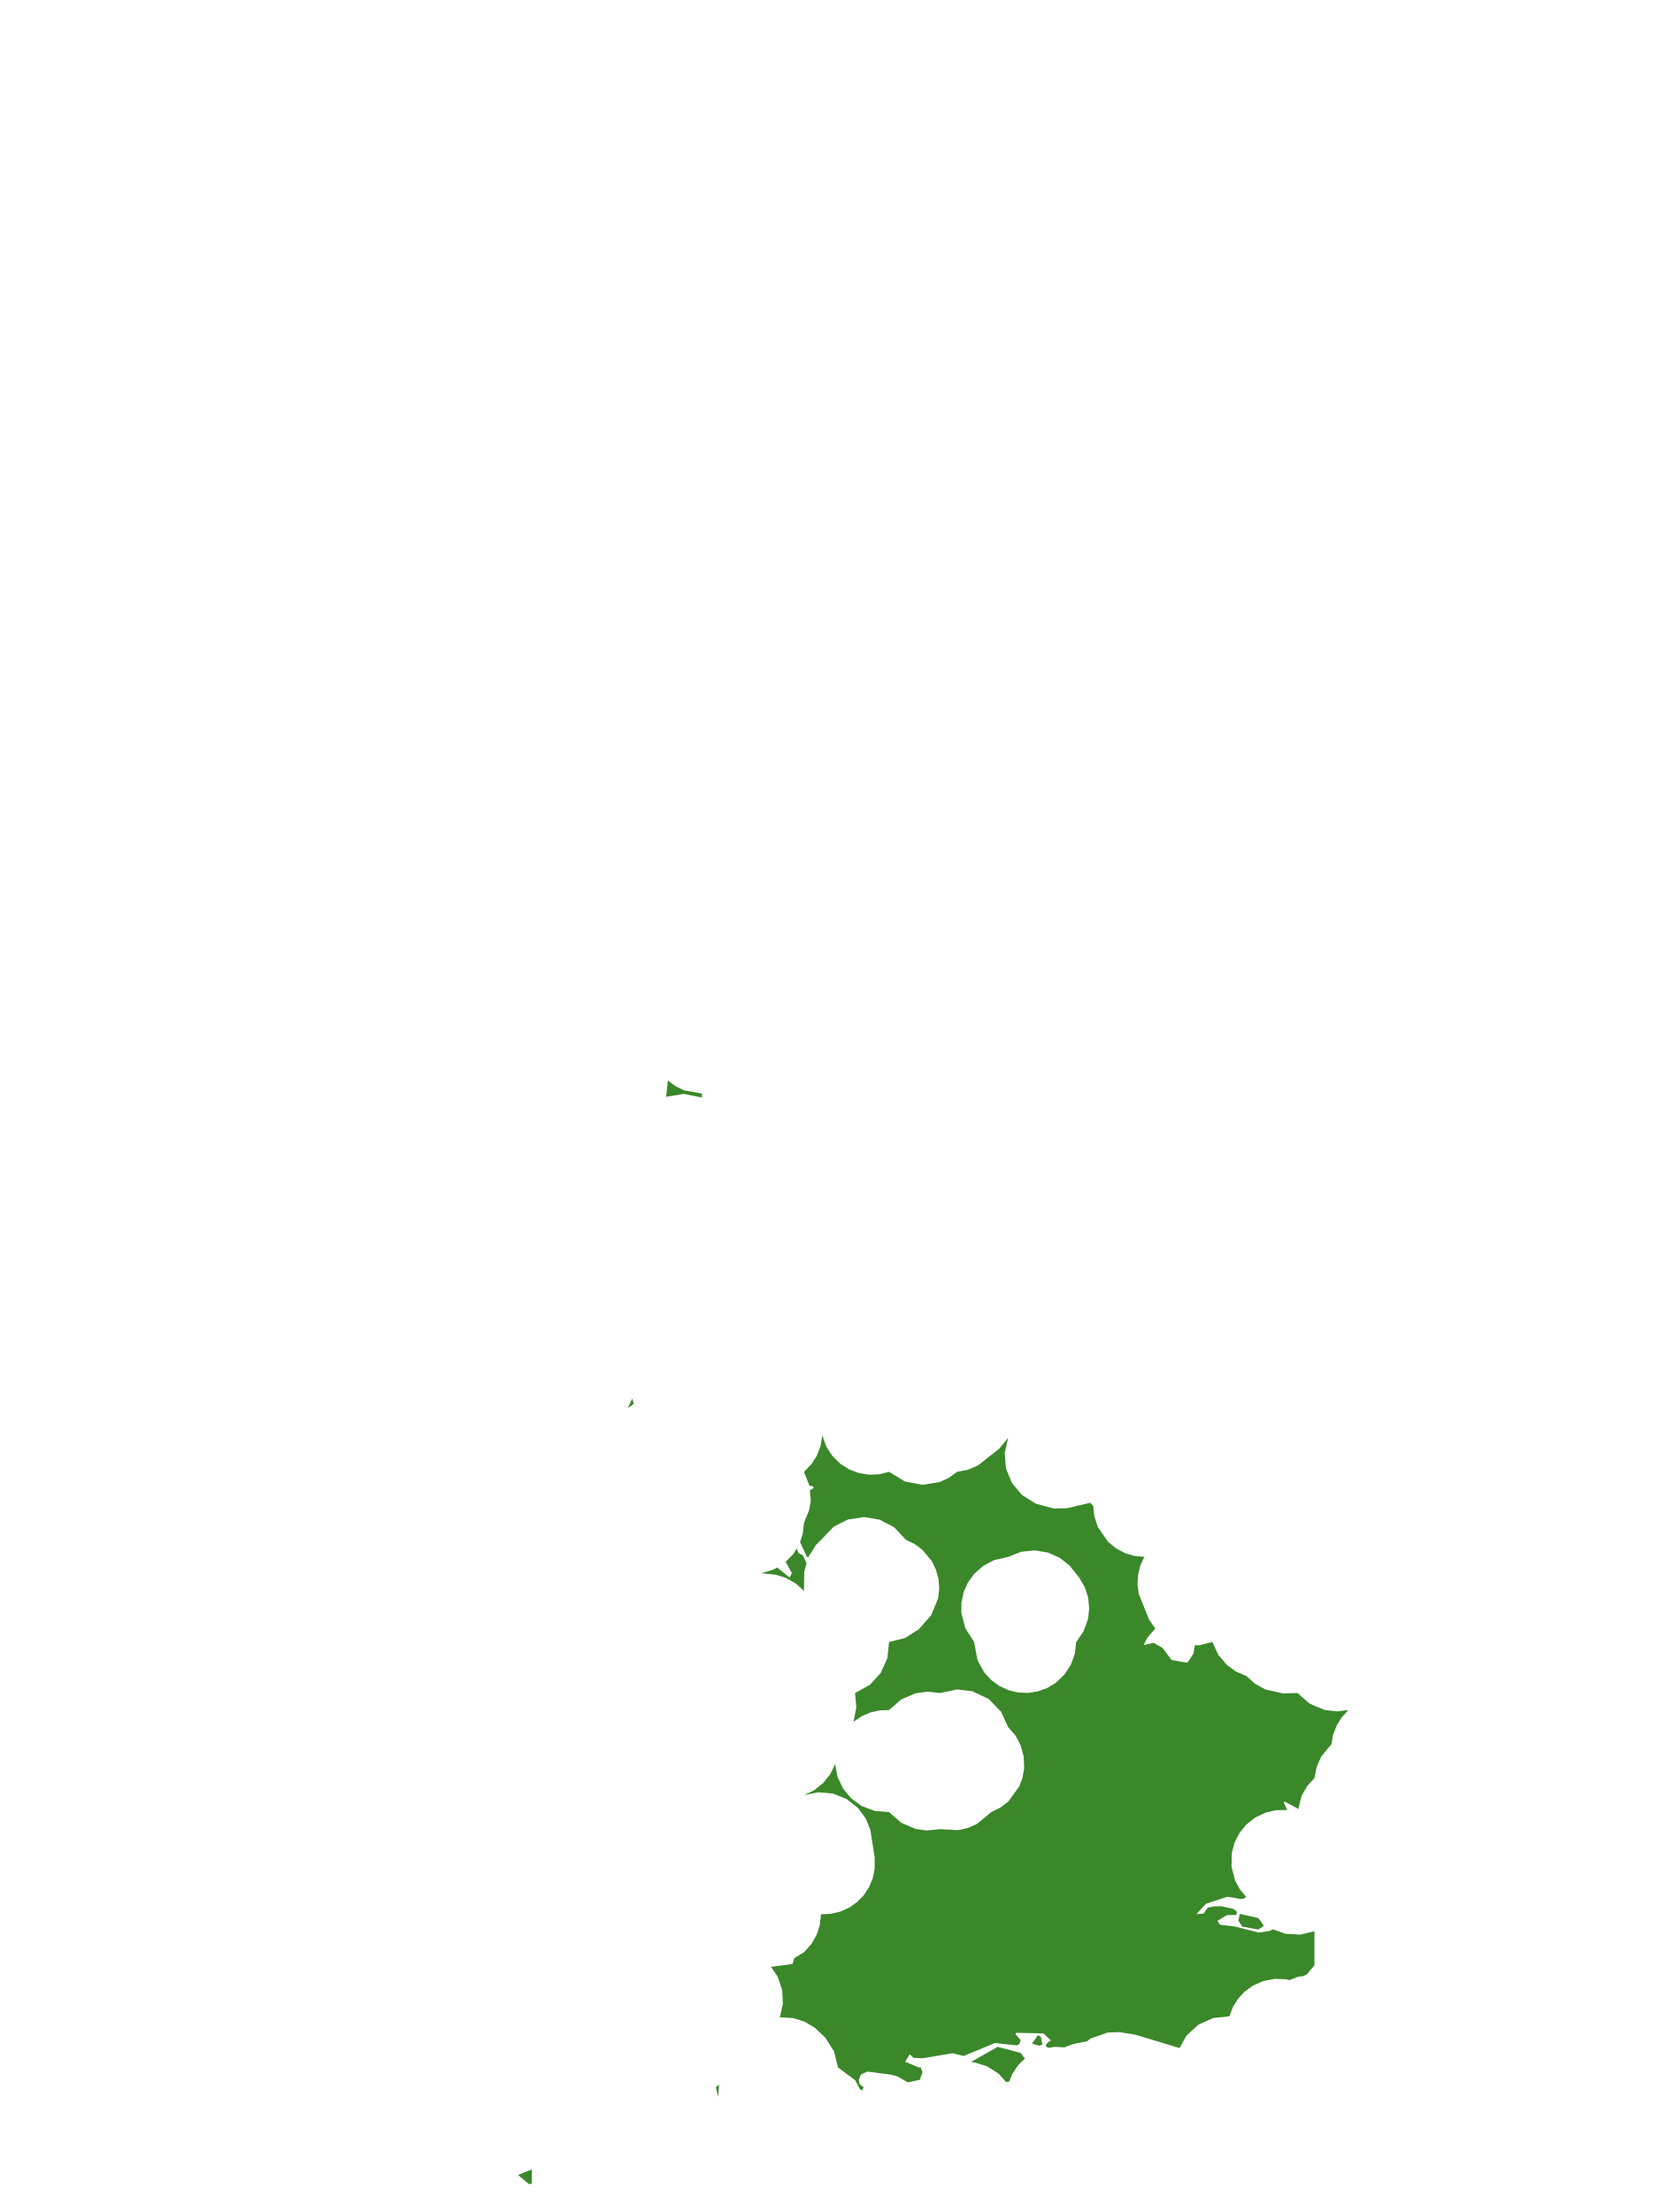
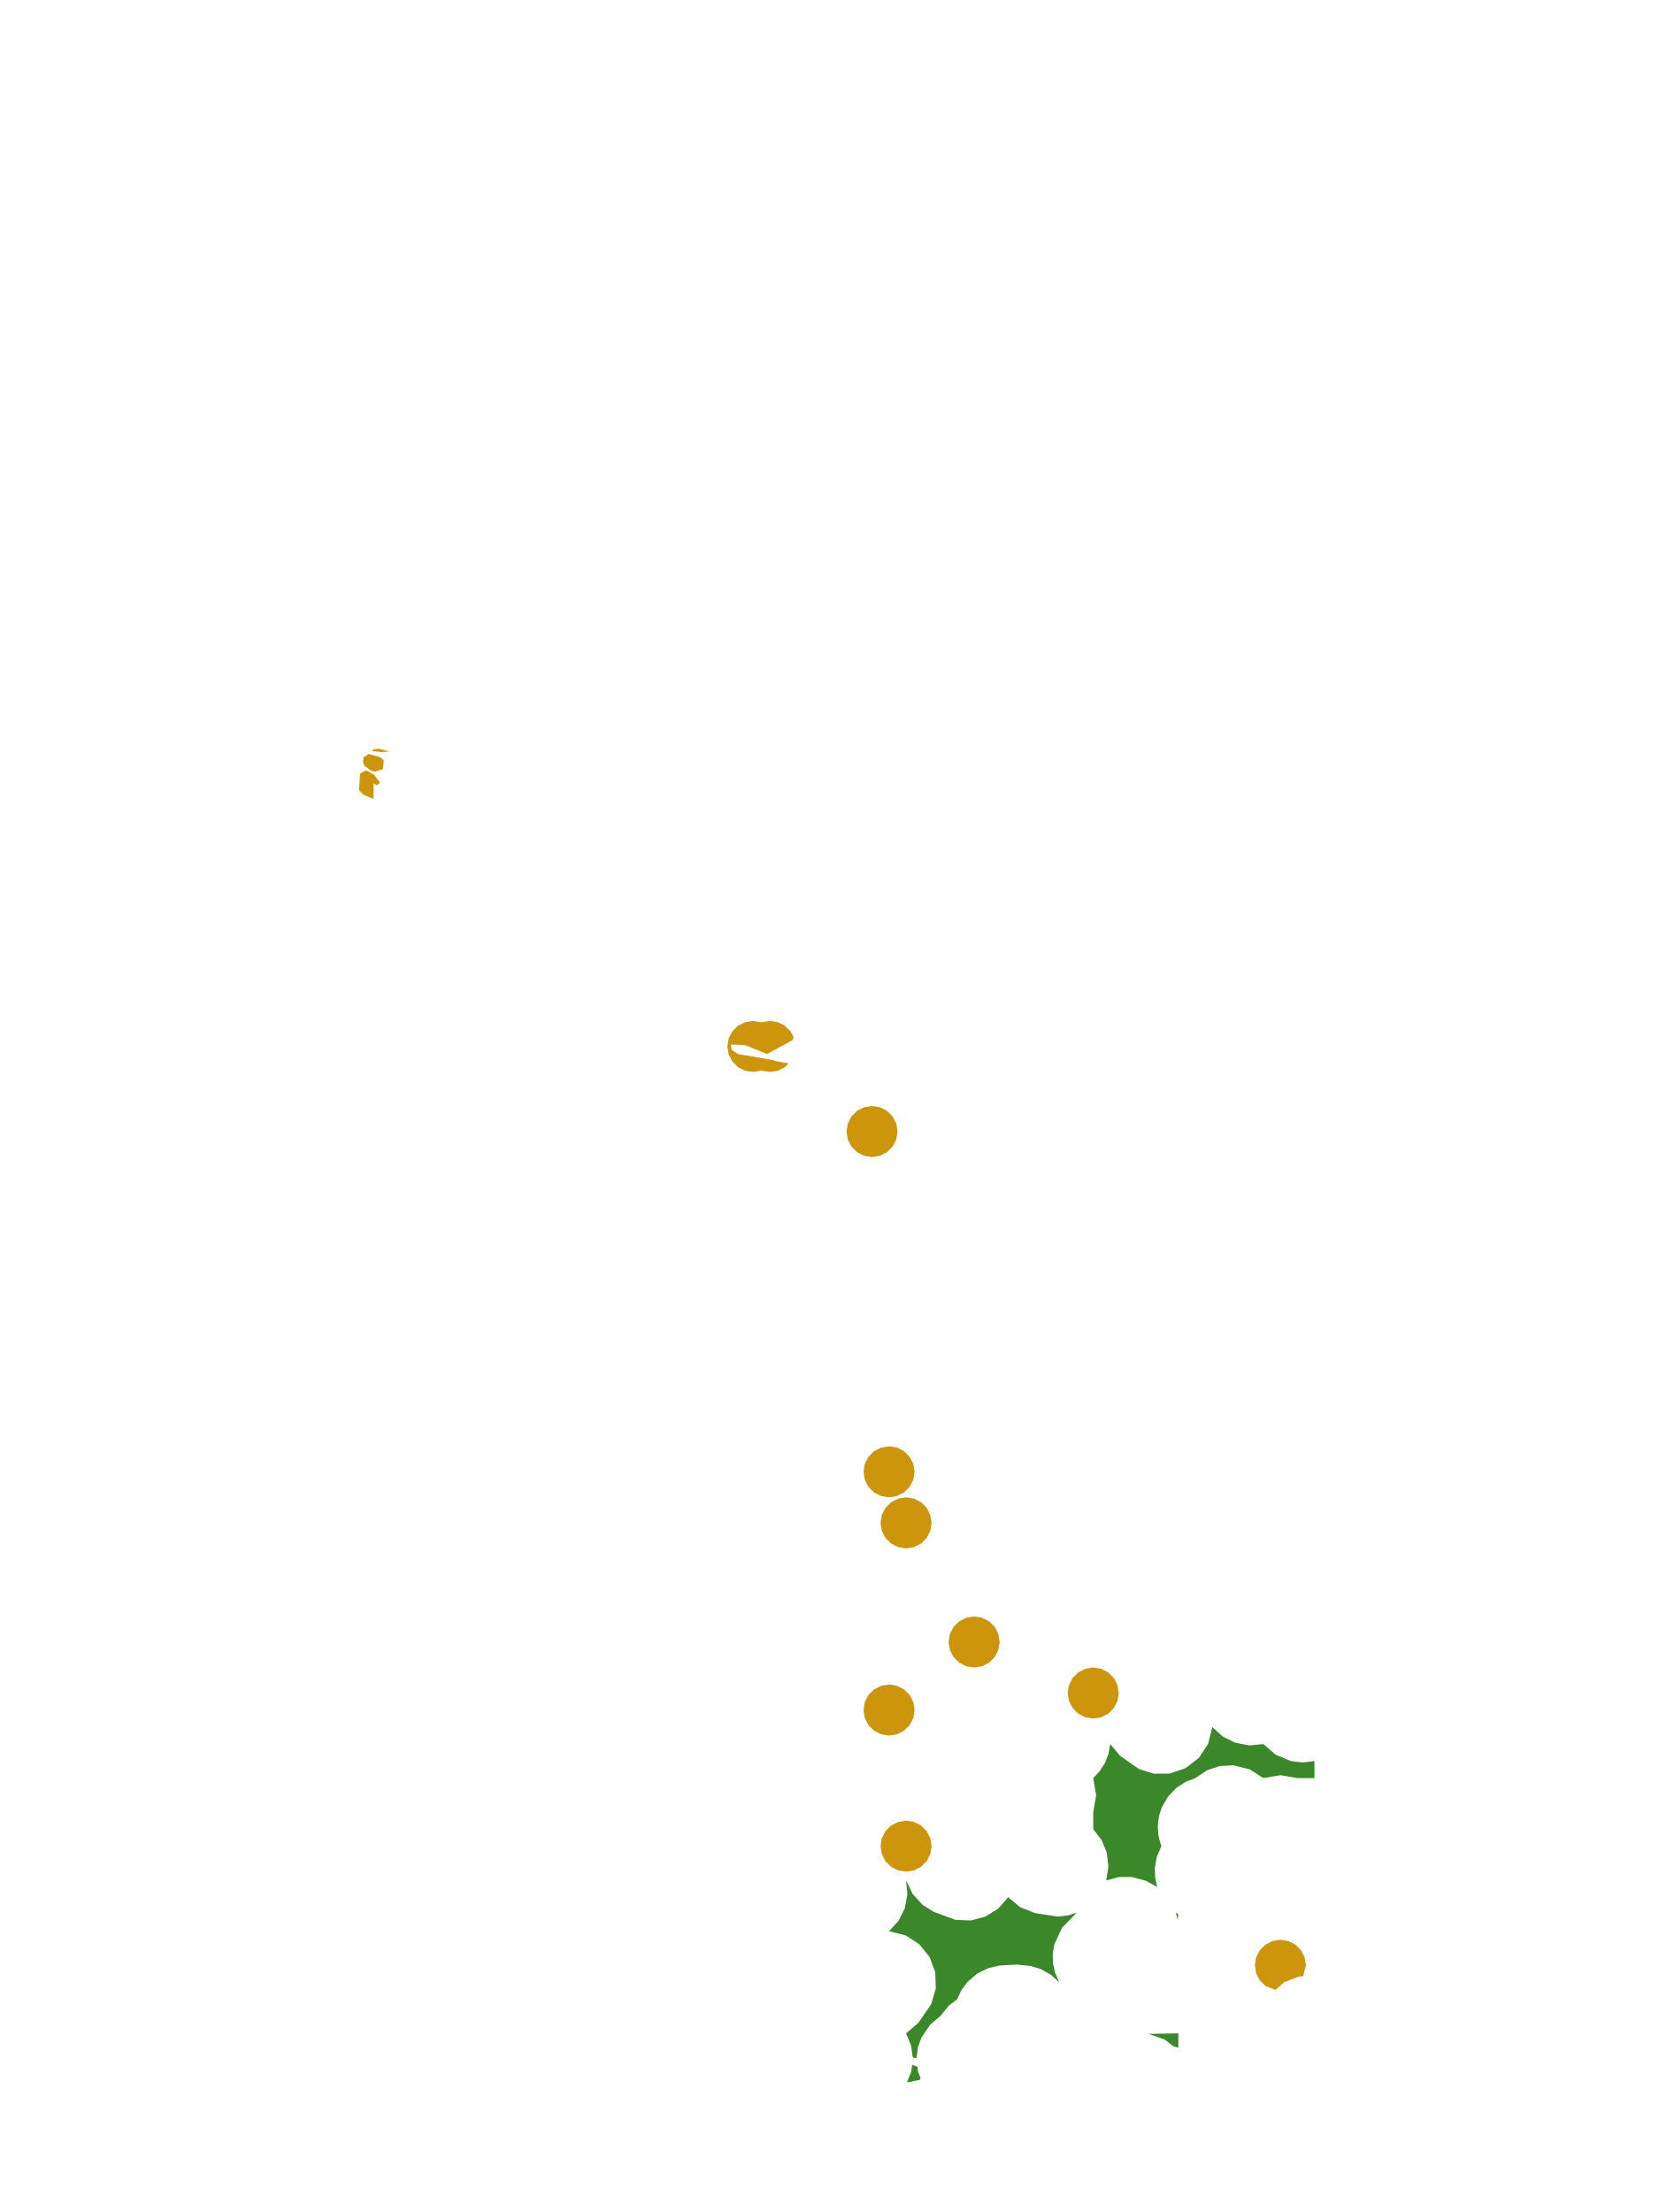
<svg xmlns="http://www.w3.org/2000/svg" width="378pt" height="504pt" viewBox="0 0 378 504" version="1.1">
  <g id="data">
    <rect x="0" y="0" width="378" height="504" style="fill:rgb(100%,100%,100%);fill-opacity:1;stroke:none;" />
    <path style=" stroke:none;fill-rule:nonzero;fill:rgb(100%,100%,100%);fill-opacity:1;" d="M 53.309 504 L 324.691 504 L 324.691 0 L 53.309 0 Z M 53.309 504 " />
-     <path style=" stroke:none;fill-rule:nonzero;fill:rgb(22.745%,53.333%,16.078%);fill-opacity:1;" d="M 187.359 327.086 L 188.223 329.5 L 189.594 331.664 L 191.406 333.477 L 193.574 334.848 L 195.742 335.648 L 198.02 336.008 L 200.328 335.906 L 202.57 335.355 L 206.172 337.551 L 210.195 338.316 L 214.109 337.68 L 216.211 336.715 L 218.078 335.355 L 220.562 334.875 L 222.777 333.93 L 227.637 330.117 L 229.707 327.602 L 228.914 331.102 L 229.23 334.676 L 230.551 337.879 L 232.852 340.633 L 236.004 342.605 L 240.066 343.703 L 243.117 343.637 L 248.402 342.406 L 249.094 343.109 L 249.348 345.535 L 250.156 347.973 L 252.5 351.332 L 254.289 352.797 L 256.332 353.879 L 258.422 354.508 L 260.723 354.738 L 259.816 356.715 L 259.293 358.828 L 259.172 361.004 L 259.461 363.16 L 261.793 368.984 L 263.113 370.883 L 263.266 371.027 L 261.395 373.164 L 260.602 374.816 L 262.844 374.312 L 264.938 375.52 L 266.938 378.227 L 270.219 378.805 L 270.625 378.746 L 271.91 376.797 L 272.234 374.961 L 272.273 374.855 L 273.242 374.867 L 276.23 374.125 L 277.57 377.027 L 279.555 379.367 L 281.629 380.867 L 283.984 381.875 L 285.965 383.652 L 288.297 384.93 L 292.359 385.84 L 295.617 385.754 L 298.398 388.18 L 301.801 389.613 L 304.586 389.945 L 307.078 389.652 L 307.09 389.797 L 305.773 391.203 L 304.559 393.133 L 303.742 395.262 L 303.371 397.383 L 301.043 400.219 L 300.012 402.531 L 299.492 405.137 L 297.867 406.914 L 296.586 409.098 L 295.766 412.312 L 295.578 412.012 L 292.742 410.516 L 292.48 410.637 L 293.316 412.445 L 293.094 412.402 L 290.656 412.461 L 288.281 413.027 L 285.969 414.141 L 283.957 415.738 L 282.418 417.629 L 281.301 419.801 L 280.668 422.156 L 280.602 425.359 L 281.414 428.461 L 282.508 430.5 L 283.922 432.199 L 283.441 432.559 L 282.844 432.699 L 279.645 432.16 L 274.75 433.781 L 272.609 436.117 L 274.254 436.016 L 275.152 434.668 L 276.684 434.363 L 278.285 434.328 L 281.055 434.949 L 281.828 435.59 L 281.691 436.328 L 279.555 436.348 L 277.391 437.656 L 277.969 438.547 L 281.383 438.965 L 286.863 440.34 L 289.395 439.938 L 290 439.582 L 292.918 440.621 L 296.246 440.801 L 299.492 440.031 L 299.492 447.785 L 297.781 449.844 L 296.973 450.242 L 295.84 450.375 L 293.801 451.176 L 293.012 450.965 L 290.441 450.875 L 287.797 451.395 L 285.449 452.438 L 283.578 453.801 L 282.094 455.402 L 280.934 457.254 L 280.109 459.414 L 276.426 459.797 L 273.051 461.316 L 270.324 463.816 L 268.762 466.648 L 259.27 463.777 L 259.117 463.766 L 258.723 463.602 L 255.078 463.016 L 252.402 463.109 L 248.438 464.48 L 247.676 465.117 L 244.629 465.699 L 242.703 466.391 L 242.594 466.496 L 240.301 466.367 L 238.867 466.598 L 238.211 466.188 L 238.633 465.438 L 239.469 464.934 L 237.715 463.297 L 231.496 463.172 L 231.379 463.496 L 232.574 464.836 L 232.215 465.75 L 231.738 466.043 L 226.691 465.496 L 219.566 468.449 L 217.055 467.824 L 210.223 468.969 L 208.164 468.875 L 207.273 468.059 L 206.238 469.77 L 209.43 471.09 L 209.715 470.938 L 210.188 472.129 L 209.566 473.891 L 206.844 474.453 L 204.453 473.098 L 203.016 472.699 L 197.625 472.008 L 196.176 472.656 L 195.68 473.863 L 195.832 474.871 L 196.758 475.523 L 196.488 476.305 L 195.918 475.996 L 194.852 473.973 L 191.008 471.125 L 190.938 471.047 L 190.016 467.371 L 188.047 464.277 L 185.633 462 L 183.32 460.625 L 180.629 459.793 L 177.688 459.645 L 178.383 456.527 L 178.23 453.461 L 177.223 450.43 L 175.672 448.141 L 180.57 447.504 L 180.949 446.191 L 183.281 444.734 L 184.898 442.906 L 186.102 440.781 L 186.805 438.582 L 187.062 436.152 L 189.246 436.074 L 191.496 435.547 L 193.488 434.648 L 195.277 433.395 L 196.801 431.824 L 198.004 430 L 198.844 427.984 L 199.293 425.844 L 199.297 423.273 L 198.312 416.953 L 197.258 414.34 L 195.512 411.965 L 192.898 409.902 L 189.805 408.668 L 186.488 408.359 L 183.223 409 L 185.512 407.895 L 187.594 406.223 L 189.176 404.23 L 190.285 401.941 L 190.824 404.844 L 192.078 407.516 L 193.965 409.789 L 196.363 411.512 L 199.371 412.633 L 202.57 412.891 L 205.352 415.32 L 208.629 416.723 L 211.156 417.078 L 214.199 416.77 L 218.262 417.004 L 220.508 416.508 L 222.609 415.582 L 225.832 412.891 L 227.902 411.875 L 229.73 410.469 L 232.223 407.07 L 232.988 405.027 L 233.355 402.879 L 233.25 400.191 L 232.527 397.602 L 231.375 395.453 L 229.707 393.508 L 228.098 390.016 L 225.23 387.09 L 221.527 385.34 L 218.086 384.941 L 214.199 385.754 L 211.41 385.438 L 208.629 385.801 L 205.352 387.203 L 202.57 389.629 L 200.422 389.707 L 198.328 390.18 L 196.355 391.027 L 194.473 392.301 L 195.113 389.051 L 194.816 385.754 L 198.168 383.906 L 200.672 381.18 L 202.188 377.805 L 202.57 374.125 L 206.246 373.203 L 209.336 371.234 L 212.199 367.977 L 213.746 364.191 L 214 362.027 L 213.848 359.855 L 213.246 357.625 L 212.285 355.672 L 210.156 353.113 L 208.406 351.812 L 206.445 350.863 L 203.719 347.977 L 200.422 346.254 L 196.883 345.66 L 193.207 346.215 L 189.996 347.824 L 185.91 352.039 L 184.211 354.707 L 184.16 354.879 L 183.812 354.641 L 182.293 351.355 L 182.93 349.41 L 183.184 346.984 L 184.387 344.023 L 184.723 341.875 L 184.531 339.559 L 185.43 339.016 L 185.141 338.578 L 184.441 338.547 L 183.184 335.355 L 184.867 333.629 L 186.102 331.711 L 186.969 329.461 Z M 221.953 358.617 L 220.527 360.594 L 219.547 362.824 L 219.051 365.215 L 219.051 367.523 L 219.953 370.996 L 221.953 374.125 L 222.723 378.273 L 224.27 381.078 L 225.832 382.781 L 227.699 384.145 L 229.797 385.109 L 231.918 385.625 L 234.227 385.727 L 236.512 385.371 L 238.68 384.57 L 240.543 383.434 L 242.5 381.582 L 243.98 379.332 L 244.902 376.801 L 245.215 374.125 L 246.887 371.691 L 247.895 368.922 L 248.176 366.496 L 247.922 363.945 L 247.164 361.625 L 245.867 359.41 L 243.695 356.707 L 241.484 354.953 L 238.789 353.746 L 235.754 353.25 L 232.691 353.566 L 229.707 354.738 L 226.5 355.469 L 224.039 356.766 Z M 286.668 437.016 L 287.172 437.629 L 287.227 437.668 L 287.961 438.832 L 286.68 439.637 L 283.059 438.977 L 282.164 437.605 L 282.484 436.07 Z M 233.523 469.039 L 231.934 470.609 L 230.594 472.648 L 229.965 474.266 L 229.961 474.27 L 229.258 474.414 L 227.582 472.52 L 224.883 470.789 L 221.809 469.859 L 221.332 469.852 L 221.477 469.684 L 227.316 466.367 L 232.551 467.762 Z M 183.785 356.184 L 183.238 358.109 L 183.184 362.492 L 181.309 360.789 L 178.992 359.488 L 176.688 358.789 L 173.492 358.453 L 176.312 357.598 L 177.059 357.148 L 179.91 359.441 L 180.434 358.43 L 179.008 355.855 L 180.719 354.145 L 181.535 352.789 L 181.914 353.875 L 182.898 354.332 Z M 163.672 477.746 L 163.098 475.613 L 163.801 474.922 Z M 151.777 249.902 L 152.168 246.184 L 153.902 247.477 L 155.844 248.426 L 159.957 249.176 L 159.922 250.062 L 155.801 249.242 Z M 143.031 320.836 L 144.066 318.66 L 144.414 319.848 Z M 121.152 494.309 L 121.152 497.48 L 120.66 497.648 L 120.621 497.734 L 118.027 495.551 Z M 236.836 466.113 L 235.137 465.645 L 236.523 463.684 L 237.195 464.164 L 237.5 465.84 Z M 236.836 466.113 " />
+     <path style=" stroke:none;fill-rule:nonzero;fill:rgb(22.745%,53.333%,16.078%);fill-opacity:1;" d="M 276.23 393.508 L 278.586 395.656 L 281.434 397.082 L 284.691 397.691 L 287.863 397.383 L 290.645 399.812 L 294.172 401.273 L 296.832 401.578 L 299.492 401.262 L 299.492 405.137 L 295.617 405.137 L 291.738 404.473 L 287.863 405.137 L 284.734 403.137 L 281.008 402.211 L 277.934 402.383 L 275.016 403.352 L 272.355 405.137 L 270.078 406.023 L 268.039 407.363 L 266.164 409.305 L 264.738 411.742 L 264.062 413.82 L 263.785 416.117 L 263.965 418.422 L 264.602 420.645 L 263.562 423.125 L 263.125 425.645 L 263.199 427.82 L 263.672 429.941 L 261.07 428.527 L 257.902 427.676 L 254.992 427.672 L 252.051 428.441 L 252.555 425.293 L 252.184 422.129 L 251.031 419.297 L 249.094 416.77 L 249.094 412.891 L 249.758 409.016 L 249.094 405.137 L 250.566 403.566 L 251.781 401.637 L 252.562 399.629 L 252.969 397.383 L 255.227 400.07 L 259.492 403.055 L 262.906 404.125 L 266.484 404.105 L 270.117 402.879 L 273.152 400.543 L 275.262 397.344 Z M 268.332 437.434 L 267.926 435.781 L 268.477 436.152 Z M 267.262 466.195 L 265.414 464.715 L 261.711 463.418 L 268.477 463.293 L 268.477 466.562 Z M 202.57 440.031 L 204.715 437.676 L 206.145 434.828 L 206.75 431.57 L 206.445 428.398 L 207.926 431.516 L 210.258 434.062 L 212.762 435.609 L 217.688 437.434 L 221.145 437.582 L 224.492 436.707 L 227.434 434.883 L 229.707 432.277 L 232.43 434.539 L 235.832 435.902 L 240.969 436.684 L 243.242 436.449 L 245.312 435.824 L 241.977 439.242 L 240.207 443.074 L 239.867 445.23 L 239.934 447.414 L 240.41 449.543 L 241.34 451.66 L 239.461 449.961 L 237.145 448.656 L 234.84 447.957 L 231.711 447.621 L 227.66 447.848 L 225.168 448.434 L 222.652 449.684 L 220.418 451.598 L 219.051 453.453 L 218.078 455.539 L 216.18 456.984 L 214.199 459.414 L 211.934 461.305 L 209.93 464.281 L 209.16 466.461 L 208.832 468.879 L 208.836 468.906 L 208.164 468.875 L 207.941 468.668 L 207.617 466.129 L 206.445 463.293 L 209.215 460.941 L 212.172 456.652 L 213.223 453.102 L 213.098 449.398 L 211.82 445.922 L 209.414 442.938 L 206.289 440.949 Z M 209.047 470.93 L 209.152 471.941 L 209.734 473.422 L 209.566 473.891 L 206.844 474.453 L 206.68 474.359 L 207.617 472.086 L 207.836 470.43 Z M 209.047 470.93 " />
+     <path style=" stroke:none;fill-rule:nonzero;fill:rgb(80.392%,58.431%,4.706%);fill-opacity:1;" d="M 227.77 374.125 L 227.484 375.922 L 226.66 377.543 L 225.371 378.828 L 223.75 379.652 L 221.953 379.938 L 220.156 379.652 L 218.535 378.828 L 217.25 377.543 L 216.422 375.922 L 216.137 374.125 L 216.422 372.324 L 217.25 370.703 L 218.535 369.418 L 220.156 368.594 L 221.953 368.309 L 223.75 368.594 L 225.371 369.418 L 226.66 370.703 L 227.484 372.324 Z M 227.77 374.125 " />
+     <path style=" stroke:none;fill-rule:nonzero;fill:rgb(80.392%,58.431%,4.706%);fill-opacity:1;" d="M 208.383 335.355 L 208.102 337.152 L 207.273 338.773 L 205.988 340.059 L 204.367 340.883 L 202.57 341.168 L 200.773 340.883 L 199.152 340.059 L 197.863 338.773 L 197.039 337.152 L 196.754 335.355 L 197.039 333.559 L 197.863 331.938 L 199.152 330.648 L 200.773 329.824 L 202.57 329.539 L 204.367 329.824 L 205.988 330.648 L 207.273 331.938 L 208.102 333.559 Z M 208.383 335.355 " />
+     <path style=" stroke:none;fill-rule:nonzero;fill:rgb(80.392%,58.431%,4.706%);fill-opacity:1;" d="M 208.383 389.629 L 208.102 391.43 L 207.273 393.051 L 205.988 394.336 L 204.367 395.16 L 202.57 395.445 L 200.773 395.16 L 199.152 394.336 L 197.863 393.051 L 197.039 391.43 L 196.754 389.629 L 197.039 387.832 L 197.863 386.211 L 199.152 384.926 L 200.773 384.102 L 202.57 383.816 L 204.367 384.102 L 205.988 384.926 L 207.273 386.211 L 208.102 387.832 Z M 208.383 389.629 " />
+     <path style=" stroke:none;fill-rule:nonzero;fill:rgb(80.392%,58.431%,4.706%);fill-opacity:1;" d="M 254.906 385.754 L 254.625 387.551 L 253.797 389.172 L 252.512 390.457 L 250.891 391.285 L 249.094 391.57 L 247.297 391.285 L 245.676 390.457 L 244.387 389.172 L 243.562 387.551 L 243.277 385.754 L 243.562 383.957 L 244.387 382.336 L 245.676 381.051 L 247.297 380.223 L 249.094 379.938 L 250.891 380.223 L 252.512 381.051 L 253.797 382.336 L 254.625 383.957 Z M 254.906 385.754 " />
+     <path style=" stroke:none;fill-rule:nonzero;fill:rgb(80.392%,58.431%,4.706%);fill-opacity:1;" d="M 212.262 346.984 L 211.977 348.781 L 211.152 350.402 L 209.863 351.688 L 208.242 352.516 L 206.445 352.801 L 204.648 352.516 L 203.027 351.688 L 201.742 350.402 L 200.914 348.781 L 200.629 346.984 L 200.914 345.188 L 201.742 343.566 L 203.027 342.281 L 204.648 341.453 L 206.445 341.168 L 208.242 341.453 L 209.863 342.281 L 211.152 343.566 L 211.977 345.188 Z M 212.262 346.984 " />
+     <path style=" stroke:none;fill-rule:nonzero;fill:rgb(80.392%,58.431%,4.706%);fill-opacity:1;" d="M 212.262 420.645 L 211.977 422.441 L 211.152 424.062 L 209.863 425.352 L 208.242 426.176 L 206.445 426.461 L 204.648 426.176 L 203.027 425.352 L 201.742 424.062 L 200.914 422.441 L 200.629 420.645 L 200.914 418.848 L 201.742 417.227 L 203.027 415.941 L 204.648 415.117 L 206.445 414.832 L 208.242 415.117 L 209.863 415.941 L 211.152 417.227 L 211.977 418.848 Z M 212.262 420.645 " />
+     <path style=" stroke:none;fill-rule:nonzero;fill:rgb(80.392%,58.431%,4.706%);fill-opacity:1;" d="M 204.508 257.816 L 204.223 259.613 L 203.398 261.234 L 202.109 262.52 L 200.488 263.348 L 198.691 263.629 L 196.895 263.348 L 195.273 262.52 L 193.988 261.234 L 193.16 259.613 L 192.875 257.816 L 193.16 256.02 L 193.988 254.398 L 195.273 253.109 L 196.895 252.285 L 198.691 252 L 200.488 252.285 L 202.109 253.109 L 203.398 254.398 L 204.223 256.02 Z M 204.508 257.816 " />
+     <path style=" stroke:none;fill-rule:nonzero;fill:rgb(80.392%,58.431%,4.706%);fill-opacity:1;" d="M 297.555 447.785 L 296.93 450.246 L 295.84 450.375 L 292.621 451.641 L 290.574 453.414 L 288.32 452.488 L 287.035 451.203 L 286.207 449.582 L 285.922 447.785 L 286.207 445.988 L 287.035 444.367 L 288.32 443.078 L 289.941 442.254 L 291.738 441.969 L 293.535 442.254 L 295.156 443.078 L 296.441 444.367 L 297.27 445.988 Z M 297.555 447.785 " />
+     <path style=" stroke:none;fill-rule:nonzero;fill:rgb(80.392%,58.431%,4.706%);fill-opacity:1;" d="M 177.371 238.43 L 177.32 238.746 L 174.762 240.109 L 170.215 238.117 L 166.48 238.004 L 166.738 239.223 L 168.246 240.195 L 176.391 241.59 L 174.973 243.137 L 173.352 243.961 L 171.555 244.246 L 169.758 243.961 L 168.137 243.137 L 166.848 241.848 L 166.023 240.227 L 165.738 238.43 L 166.023 236.633 L 166.848 235.012 L 168.137 233.727 L 169.758 232.898 L 171.555 232.617 L 173.352 232.898 L 174.973 233.727 L 176.258 235.012 L 177.086 236.633 Z M 177.371 238.43 " />
+     <path style=" stroke:none;fill-rule:nonzero;fill:rgb(80.392%,58.431%,4.706%);fill-opacity:1;" d="M 169.668 238.102 L 169.898 236.633 L 170.727 235.012 L 172.012 233.727 L 173.633 232.898 L 175.43 232.617 L 177.227 232.898 L 178.848 233.727 L 180.137 235.012 L 180.824 236.367 L 180.578 237.004 L 174.762 240.109 Z M 179.68 242.305 L 178.848 243.137 L 177.227 243.961 L 175.43 244.246 L 173.633 243.961 L 172.012 243.137 L 170.727 241.848 L 170.039 240.5 Z M 179.68 242.305 " />
+     <path style=" stroke:none;fill-rule:nonzero;fill:rgb(80.392%,58.431%,4.706%);fill-opacity:1;" d="M 84.883 170.805 L 86.262 170.586 L 88.777 171.234 L 86.902 171.355 L 84.875 171.125 Z M 85.395 175.836 L 84.547 175.602 L 83.047 174.508 L 82.723 173.699 L 82.824 172.59 L 83.973 171.789 L 86.566 172.508 L 87.434 173.25 L 87.285 175.227 Z M 85.074 182.027 L 82.844 181.105 L 81.805 180.066 L 82.047 176.234 L 83.438 175.516 L 85.281 176.539 L 86.578 178.348 L 85.883 178.945 L 85.145 178.477 Z M 85.074 182.027 " />
  </g>
</svg>
